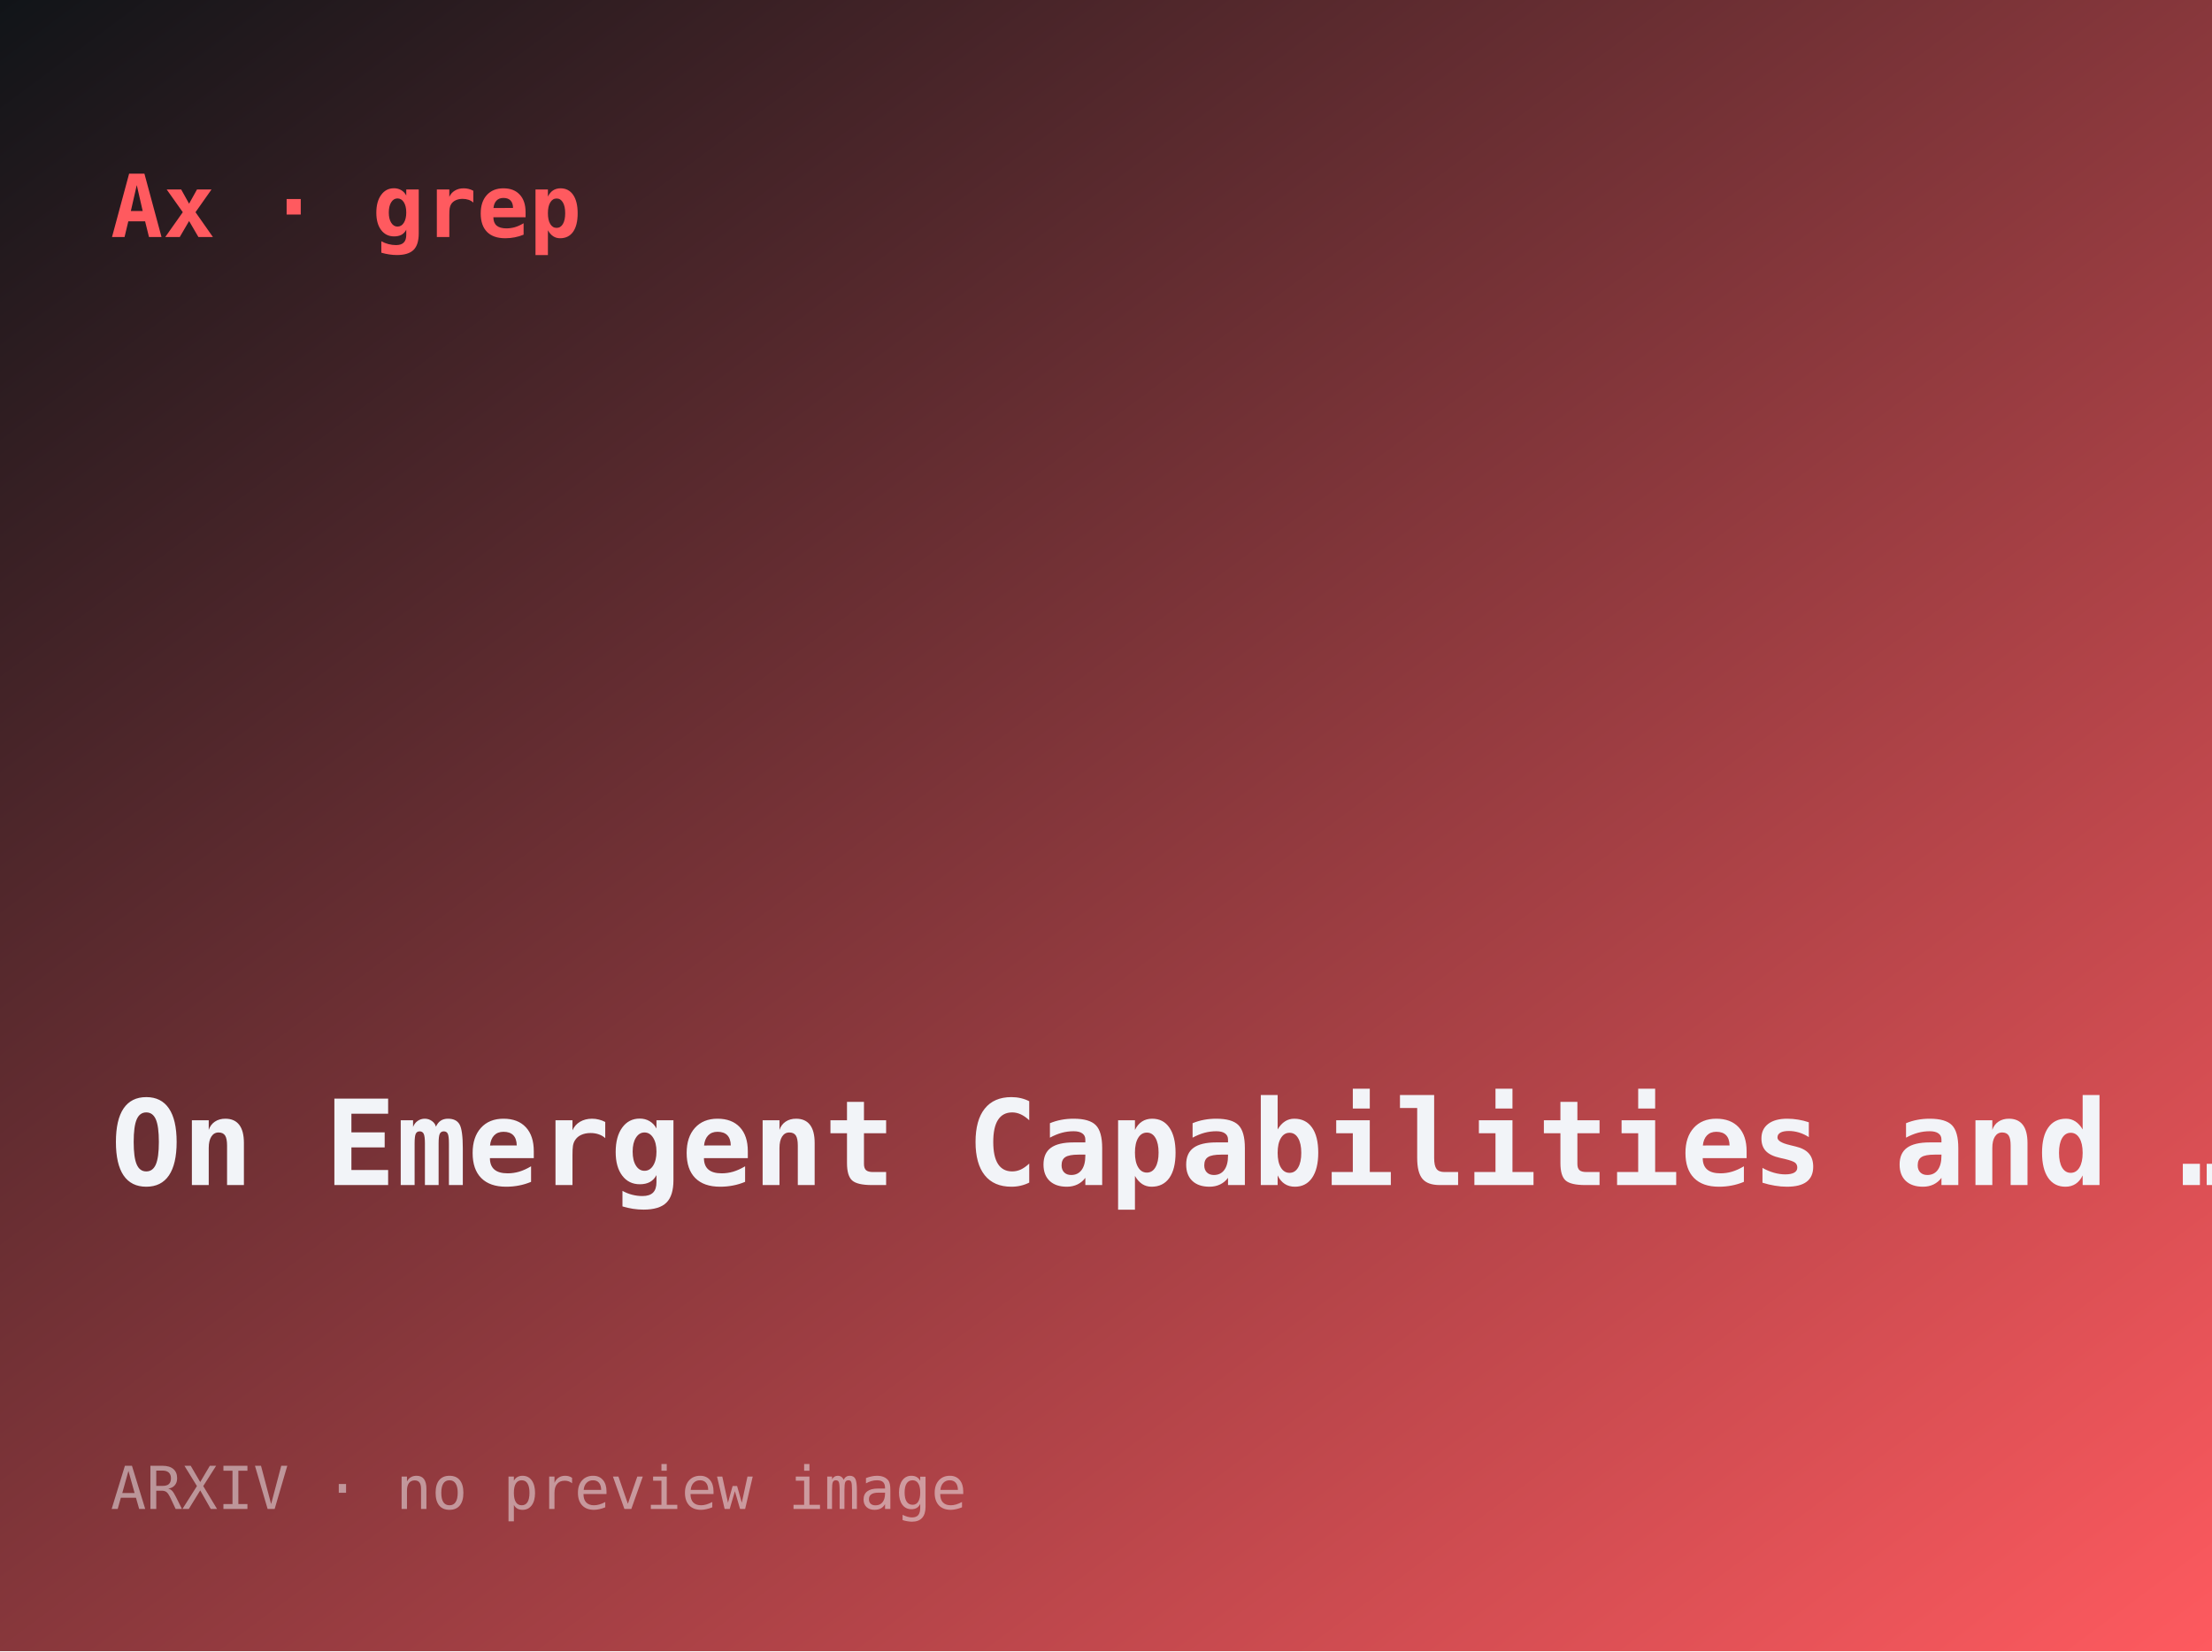
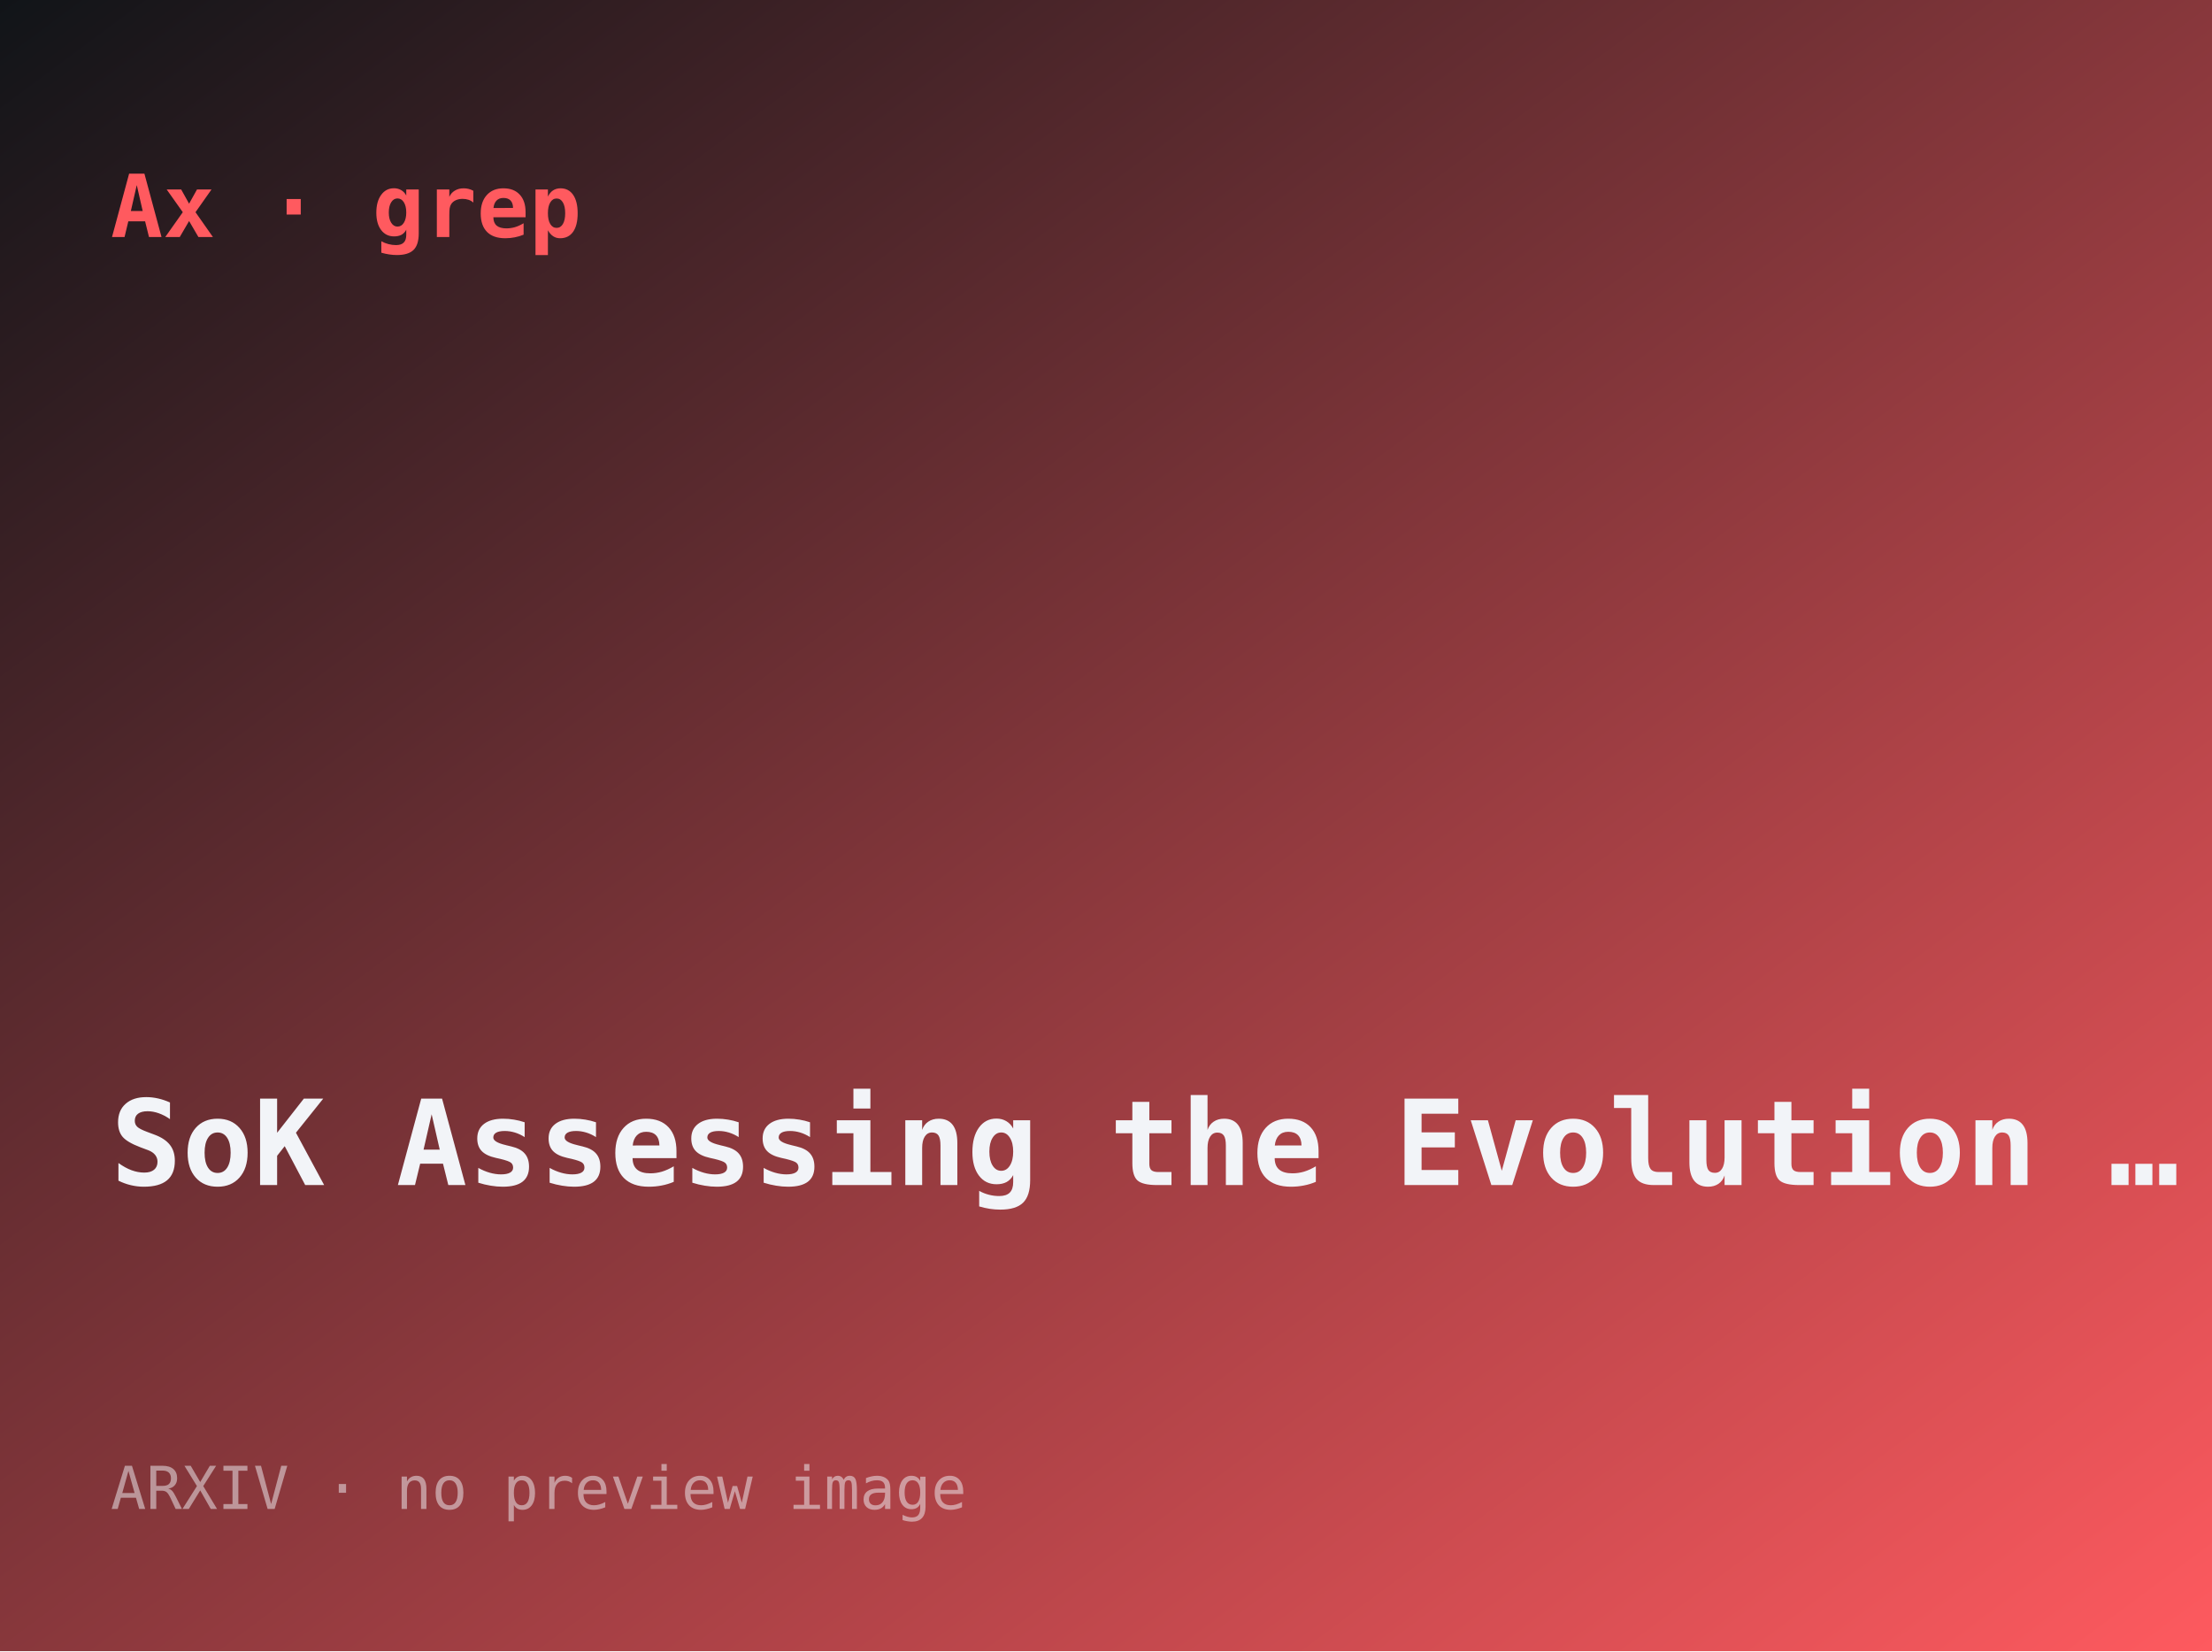
- <svg xmlns="http://www.w3.org/2000/svg" width="560" height="418" viewBox="0 0 560 418" role="img" aria-label="On Emergent Capabilities and Model Merging">
+ <svg xmlns="http://www.w3.org/2000/svg" width="560" height="418" viewBox="0 0 560 418" role="img" aria-label="SoK: Assessing the Evolution of LLM Capability in Software Vulnerability Researc">
  <defs>
    <linearGradient id="g" x1="0" y1="0" x2="1" y2="1">
      <stop offset="0" stop-color="#101418" />
      <stop offset="1" stop-color="#ff5a5f" />
    </linearGradient>
  </defs>
  <rect width="560" height="418" fill="url(#g)" />
  <text x="28" y="60" font-family="ui-monospace,monospace" font-size="22" fill="#ff5a5f" font-weight="700">Ax · grep</text>
-   <text x="28" y="300" font-family="ui-monospace,monospace" font-size="30" fill="#f2f4f8" font-weight="600">On Emergent Capabilities and …</text>
+   <text x="28" y="300" font-family="ui-monospace,monospace" font-size="30" fill="#f2f4f8" font-weight="600">SoK Assessing the Evolution …</text>
  <text x="28" y="382" font-family="ui-monospace,monospace" font-size="15" fill="rgba(242,244,248,.5)">ARXIV · no preview image</text>
</svg>
